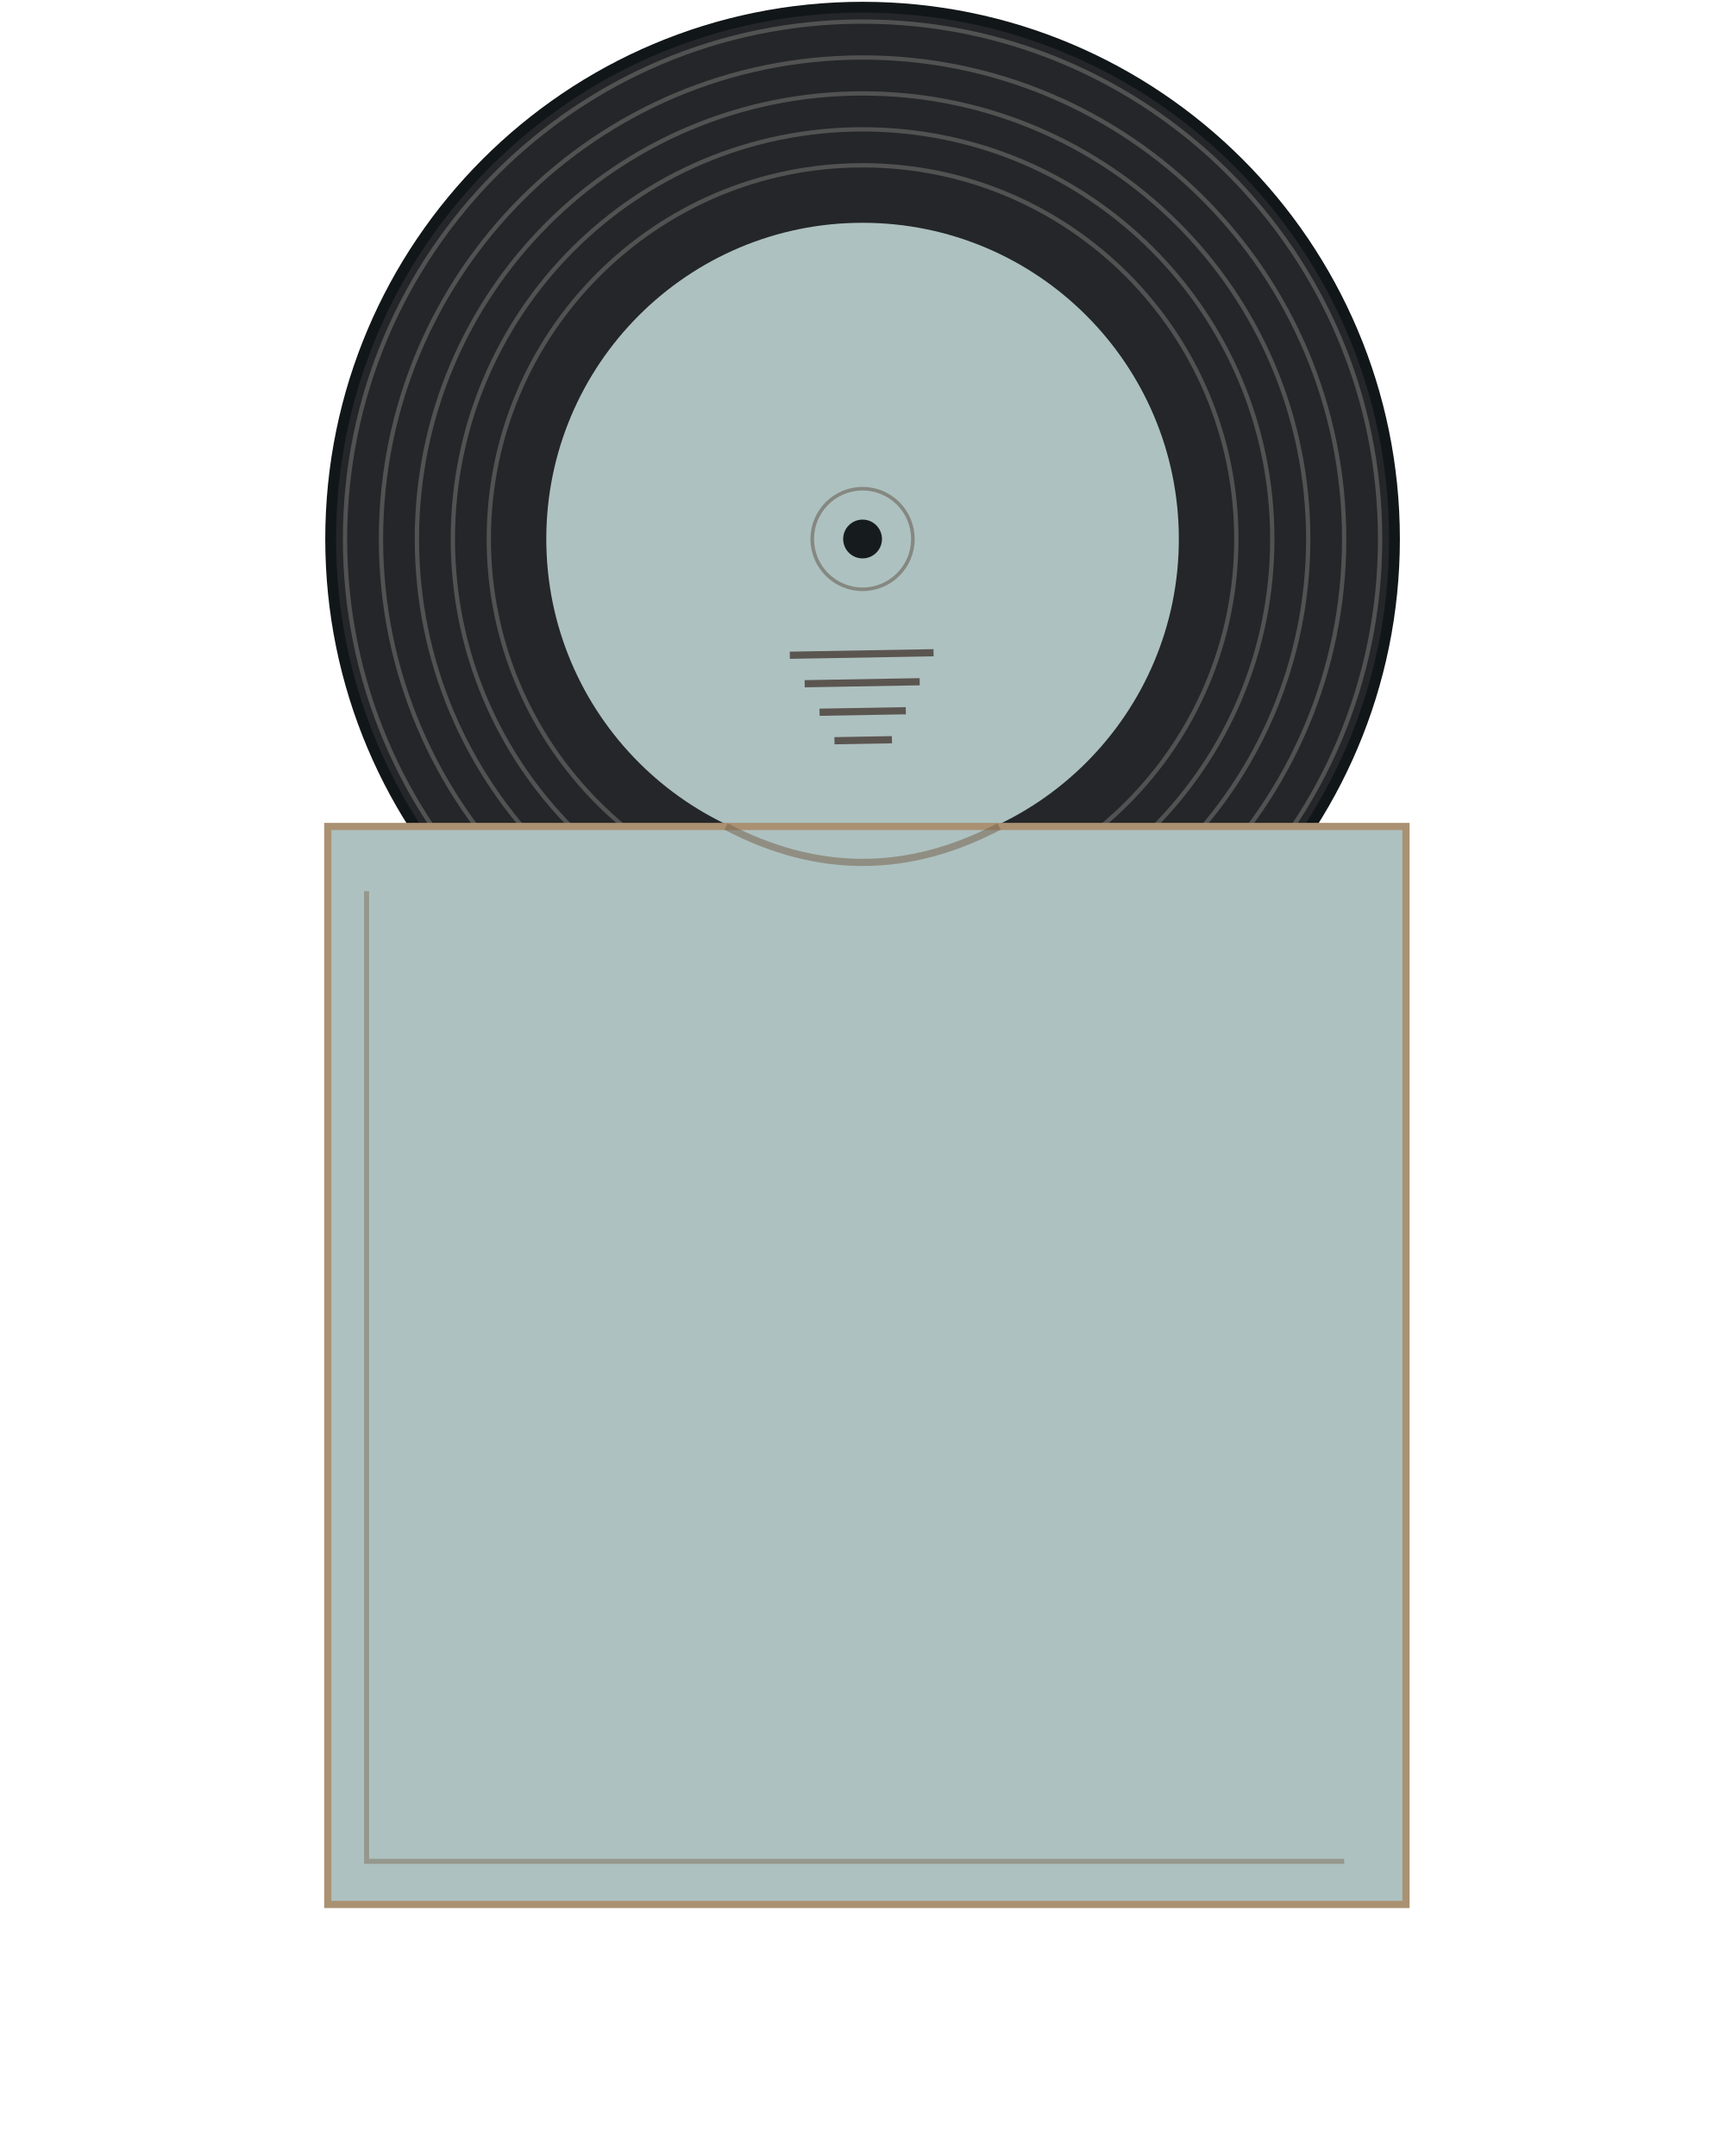
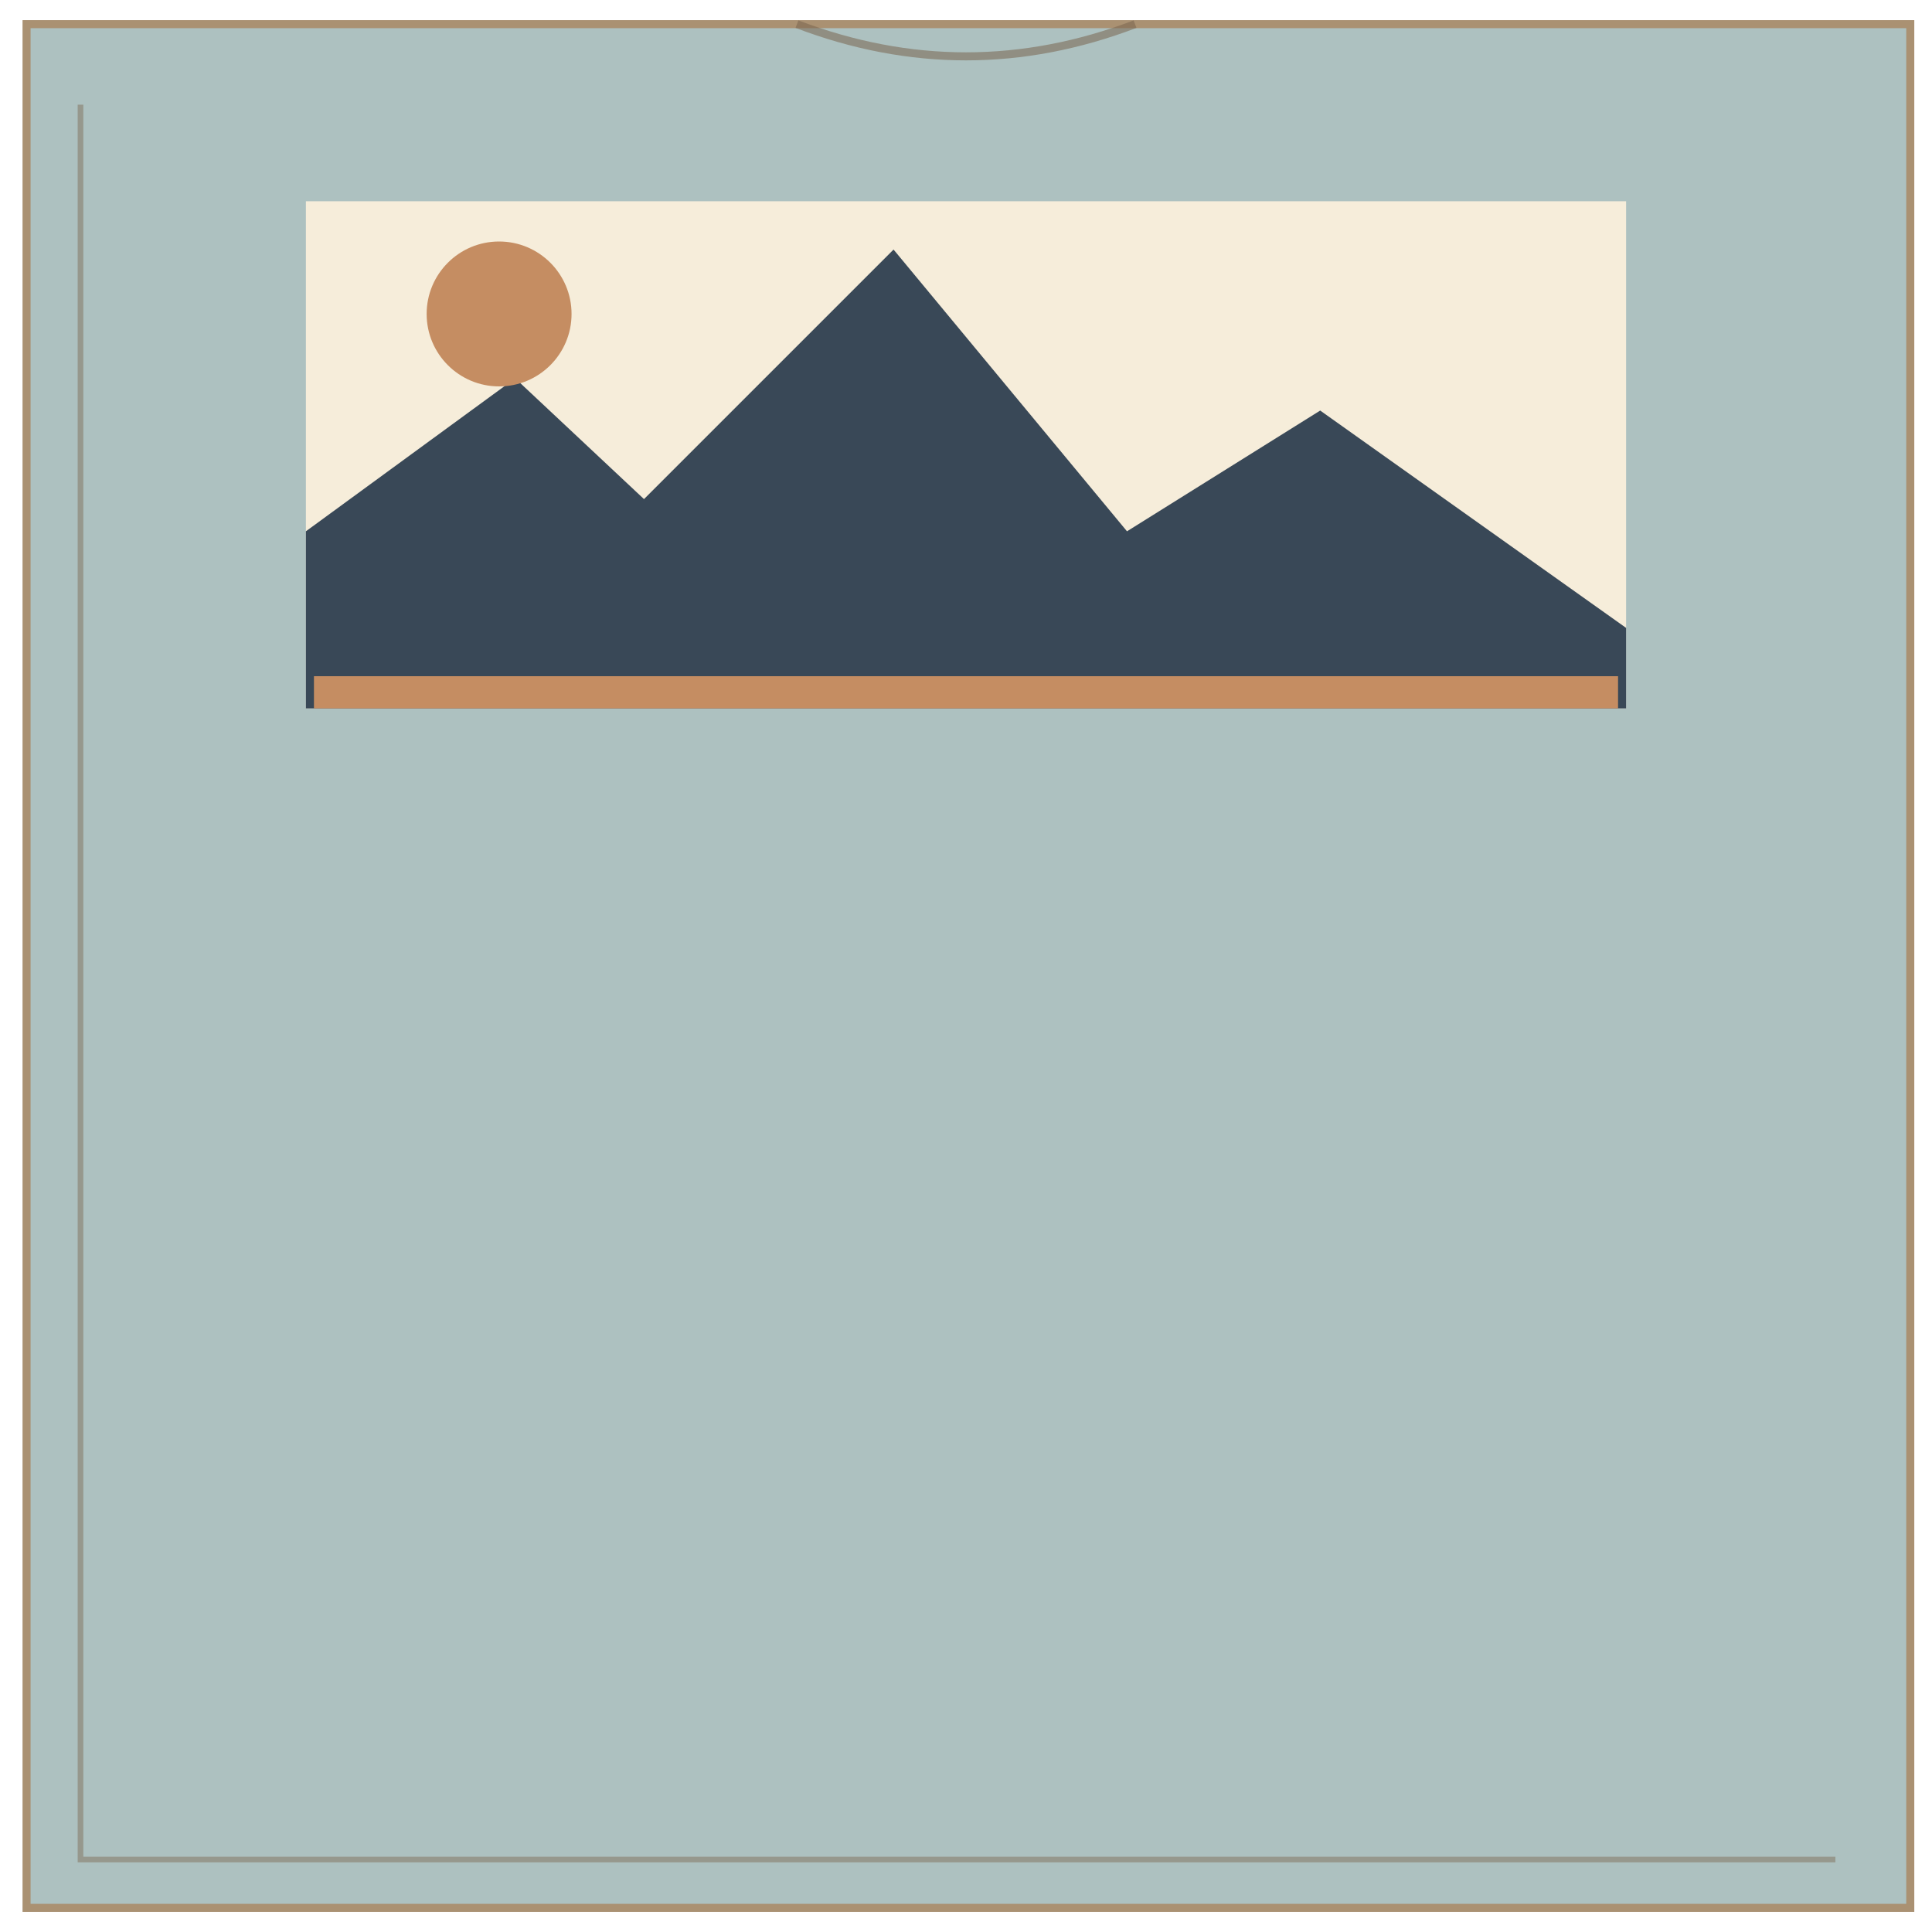
- <svg xmlns="http://www.w3.org/2000/svg" viewBox="0 0 240 300" preserveAspectRatio="xMidYMid meet" opacity="1" aria-hidden="true" focusable="false">
+ <svg xmlns="http://www.w3.org/2000/svg" viewBox="0 0 240 240" preserveAspectRatio="xMidYMid meet" opacity="1" aria-hidden="true" focusable="false" data-variant-artwork="2" data-variant-orientation="2" data-variant-palette="2" data-variant-pressing="2" data-variant-seam="2" data-variant-silhouette="2" data-theme-variant="artwork:2|orientation:2|palette:2|pressing:2|seam:2|silhouette:2">
  <g data-theme-part="record">
-     <g data-visual-axis="pressing" data-visual-value="2">
-       <circle cx="120" cy="75" r="74" fill="#242629" stroke="#111618" stroke-width="1.5" data-theme-record="disc" />
-       <circle cx="120" cy="75" r="52" fill="none" stroke="#515251" stroke-width=".6" />
-       <circle cx="120" cy="75" r="57" fill="none" stroke="#515251" stroke-width=".6" />
-       <circle cx="120" cy="75" r="62" fill="none" stroke="#515251" stroke-width=".6" />
-       <circle cx="120" cy="75" r="67" fill="none" stroke="#515251" stroke-width=".6" />
-       <circle cx="120" cy="75" r="72" fill="none" stroke="#515251" stroke-width=".6" />
+     <rect x="12" y="12" width="216" height="216" fill="#e4dac4" />
+     <g data-theme-swap-detail="disc" data-visual-axis="pressing" data-visual-value="3">
+       <circle cx="120" cy="120" r="98" fill="#35594b" stroke="#24282a" stroke-width="1.5" data-theme-record="disc" />
+       <circle cx="120" cy="120" r="91" fill="none" stroke="#829c87" stroke-width=".65" />
+       <circle cx="120" cy="120" r="87" fill="none" stroke="#829c87" stroke-width=".65" />
+       <circle cx="120" cy="120" r="83" fill="none" stroke="#829c87" stroke-width=".65" />
+       <circle cx="120" cy="120" r="79" fill="none" stroke="#829c87" stroke-width=".65" />
+       <circle cx="120" cy="120" r="70" fill="none" stroke="#829c87" stroke-width=".65" />
+       <circle cx="120" cy="120" r="66" fill="none" stroke="#829c87" stroke-width=".65" />
+       <circle cx="120" cy="120" r="62" fill="none" stroke="#829c87" stroke-width=".65" />
+       <circle cx="120" cy="120" r="53" fill="none" stroke="#829c87" stroke-width=".65" />
+       <circle cx="120" cy="120" r="49" fill="none" stroke="#829c87" stroke-width=".65" />
+       <circle cx="120" cy="120" r="45" fill="none" stroke="#829c87" stroke-width=".65" />
+       <circle cx="120" cy="120" r="33" fill="#394857" />
+       <circle cx="120" cy="120" r="3" fill="#191c1d" data-theme-spindle="true" />
+       <circle cx="120" cy="120" r="7" fill="none" stroke="#f5edda" stroke-width=".6" />
    </g>
-     <g data-visual-axis="palette" data-visual-value="2">
-       <circle cx="120" cy="75" r="44" fill="#adc1c0" />
-       <circle cx="120" cy="75" r="2.7" fill="#161c1d" />
-       <circle cx="120" cy="75" r="7" fill="none" stroke="#655a4c" stroke-width=".5" opacity=".55" />
+     <path d="M12 12H108 Q108 21 120 21 Q132 21 132 12H228V228H12Z" fill="#faf5e9" stroke="#b7a991" stroke-width="1" data-theme-material="paper" />
+     <path d="M17 17V223H222" fill="none" stroke="#ded3bd" stroke-width=".7" />
+     <path d="M30 29H94 M146 29H210 M30 217H210" fill="none" stroke="#394857" stroke-width="1.3" />
+   </g>
+   <g data-theme-part="sleeve">
+     <g data-visual-axis="silhouette" data-visual-value="2">
+       <g data-visual-axis="palette" data-visual-value="2">
+         <rect x="3.3" y="3" width="234" height="234" fill="#adc1c0" stroke="#aa9172" stroke-width="1" />
+       </g>
    </g>
-     <g data-visual-axis="artwork" data-visual-value="2">
-       <g data-visual-axis="orientation" data-visual-value="2" transform="rotate(-1 120 98)">
-         <path d="M110 91H130" fill="none" stroke="#5b5550" stroke-width="1" />
-         <path d="M112 95H128" fill="none" stroke="#5b5550" stroke-width="1" />
-         <path d="M114 99H126" fill="none" stroke="#5b5550" stroke-width="1" />
-         <path d="M116 103H124" fill="none" stroke="#5b5550" stroke-width="1" />
+     <g data-visual-axis="seam" data-visual-value="2">
+       <path d="M10 13V231H228" fill="none" stroke="#79654f" stroke-width=".7" opacity=".45" />
+       <path d="M99 3Q120 11 141 3" fill="none" stroke="#79654f" stroke-width="1" opacity=".55" />
+       <g data-visual-axis="artwork" data-visual-value="2">
+         <rect x="38" y="25" width="164" height="63" fill="#f6edda" />
+         <path d="M38 88V66L64 47L80 62L111 31L140 66L164 51L202 78V88Z" fill="#394857" />
+         <circle cx="62" cy="39" r="9" fill="#c58d62" />
+         <path d="M39 84H201V88H39Z" fill="#c58d62" />
      </g>
    </g>
  </g>
-   <g data-theme-part="sleeve">
-     <g data-visual-axis="silhouette" data-visual-value="2">
-       <rect x="45.6" y="115" width="150" height="150" fill="#adc1c0" stroke="#aa9172" stroke-width="1" />
-     </g>
-     <g data-visual-axis="seam" data-visual-value="2">
-       <path d="M51 124V259H187" fill="none" stroke="#79654f" stroke-width=".7" opacity=".45" />
-       <path d="M101 115Q120 125 139 115" fill="none" stroke="#79654f" stroke-width="1" opacity=".55" />
-     </g>
-   </g>
-   <rect x="88" y="46" width="64" height="27" fill="none" data-theme-title-area="title" />
-   <rect x="57" y="133" width="126" height="116" fill="none" data-theme-content-area="content" />
+   <rect x="28" y="40" width="184" height="36" fill="none" data-theme-title-area="title" />
+   <rect x="41" y="103" width="158" height="80" fill="none" data-theme-carrier-title-area="title" />
+   <rect x="28" y="84" width="184" height="125" fill="none" data-theme-content-area="content" />
</svg>
